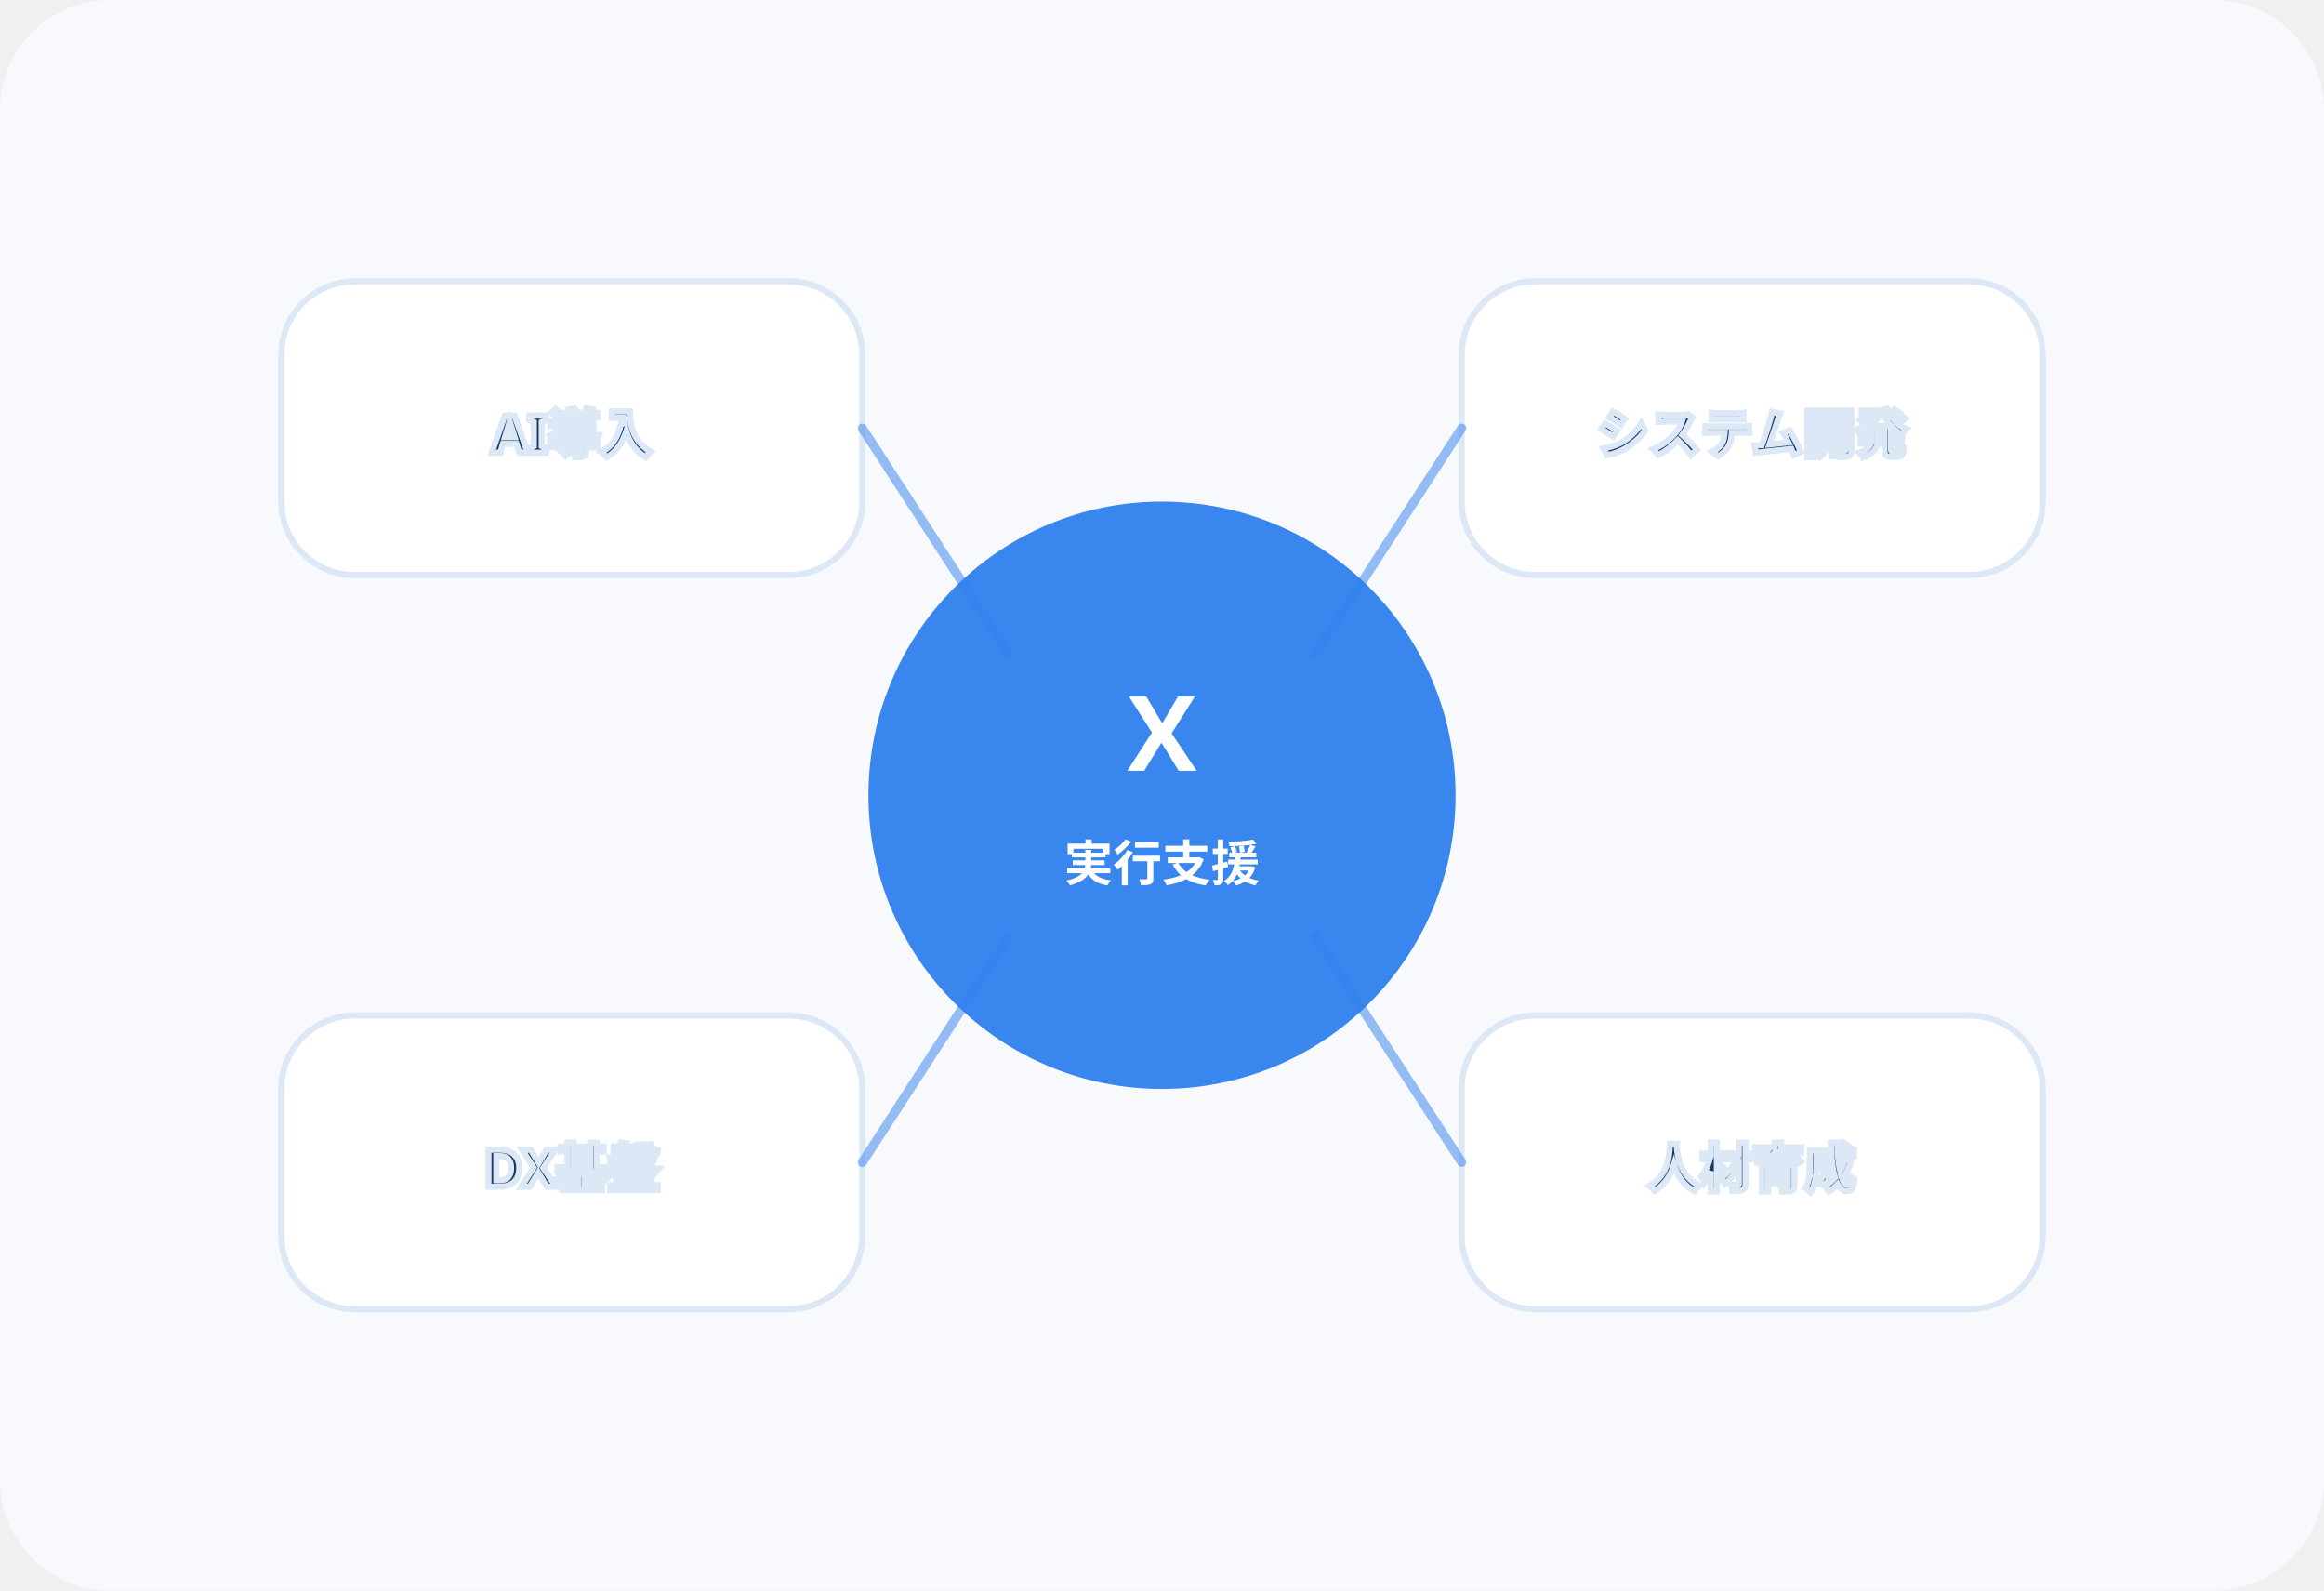
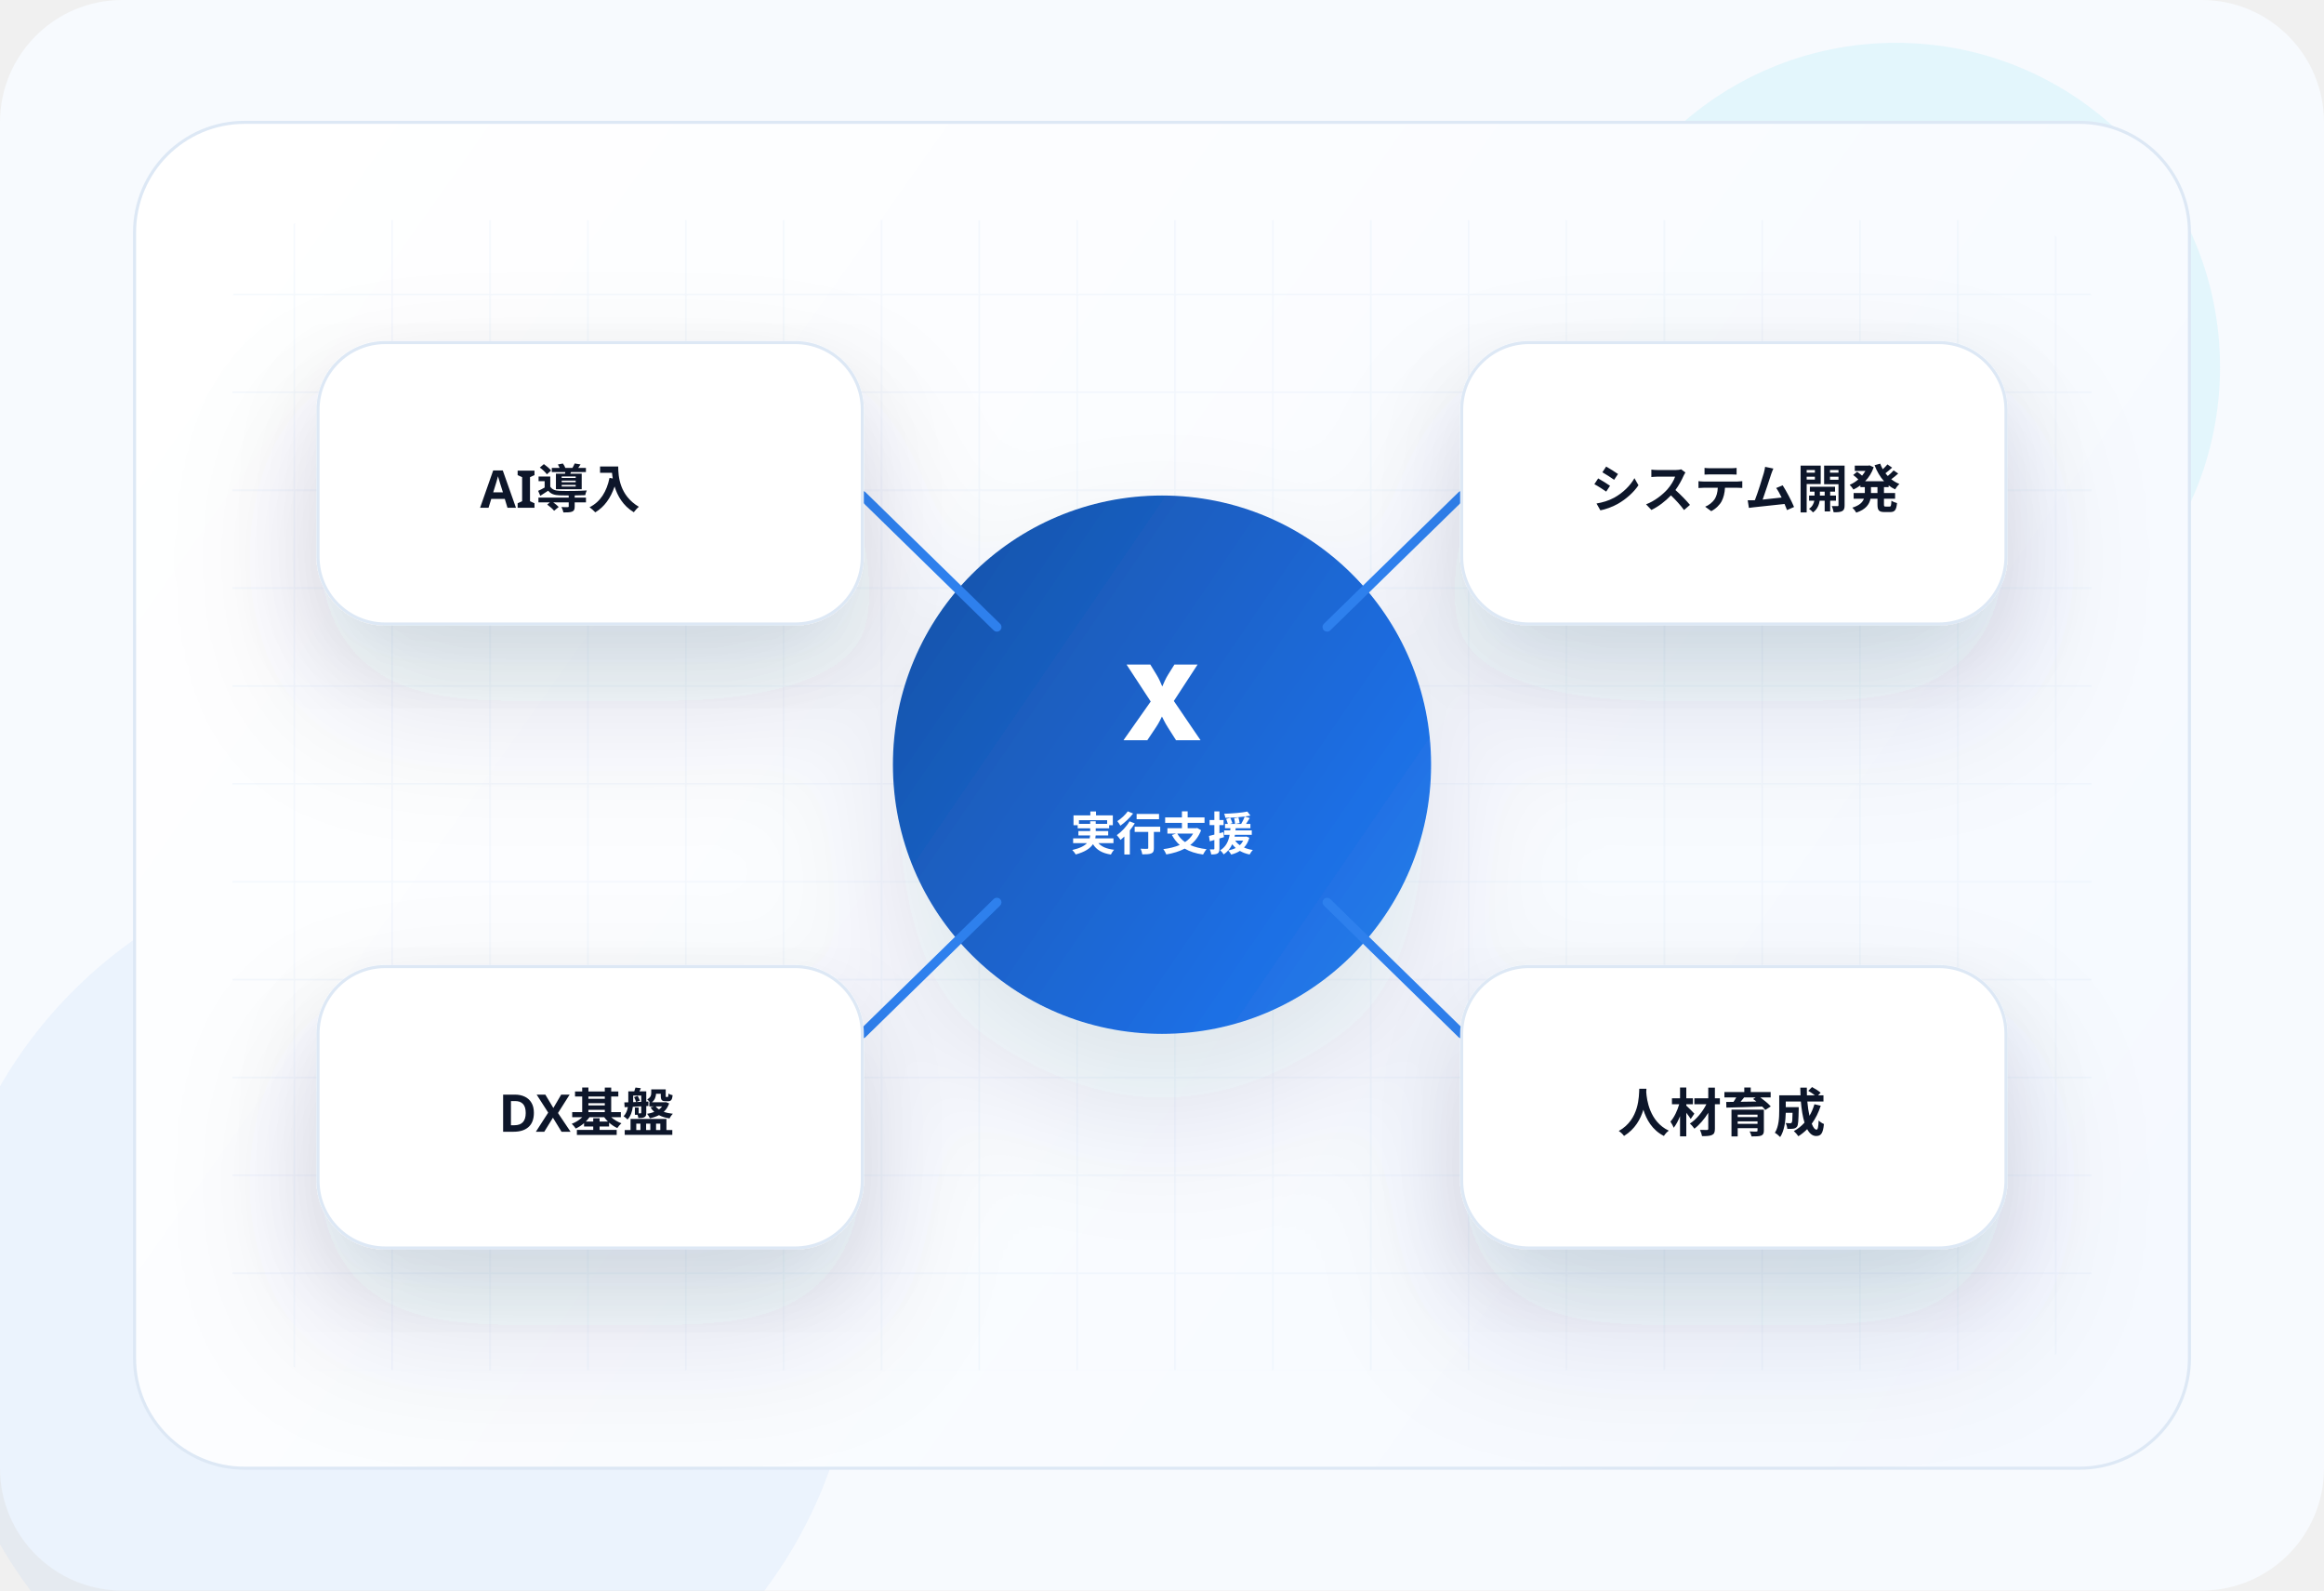
- <svg xmlns="http://www.w3.org/2000/svg" width="760" height="520" viewBox="0 0 760 520" role="img" aria-labelledby="title desc">
+ <svg xmlns="http://www.w3.org/2000/svg" width="760" height="520" viewBox="0 0 760 520" role="img" aria-labelledby="services-title services-desc">
  <defs>
-     <linearGradient id="g" x1="130" y1="100" x2="630" y2="420">
-       <stop stop-color="#2F80ED" />
-       <stop offset="1" stop-color="#3DD5F3" />
+     <linearGradient id="services-blue" x1="96" y1="70" x2="660" y2="456" gradientUnits="userSpaceOnUse">
+       <stop offset="0" stop-color="#0B2D57" />
+       <stop offset=".58" stop-color="#1F6FE5" />
+       <stop offset="1" stop-color="#34D4F4" />
    </linearGradient>
+     <linearGradient id="services-surface" x1="80" y1="48" x2="680" y2="472" gradientUnits="userSpaceOnUse">
+       <stop offset="0" stop-color="#FFFFFF" />
+       <stop offset="1" stop-color="#F5F9FF" />
+     </linearGradient>
+     <filter id="services-shadow" x="-20%" y="-20%" width="140%" height="150%">
+       <feDropShadow dx="0" dy="24" stdDeviation="24" flood-color="#0B2D57" flood-opacity=".12" />
+     </filter>
+     <filter id="services-soft" x="-20%" y="-20%" width="140%" height="150%">
+       <feDropShadow dx="0" dy="12" stdDeviation="14" flood-color="#0B2D57" flood-opacity=".08" />
+     </filter>
+     <pattern id="services-grid" width="32" height="32" patternUnits="userSpaceOnUse">
+       <path d="M32 0H0v32" fill="none" stroke="#D7E5F5" stroke-width="1" opacity=".55" />
+     </pattern>
  </defs>
-   <rect width="760" height="520" rx="36" fill="#F7F9FC" />
-   <circle cx="380" cy="260" r="96" fill="url(#g)" opacity=".95" />
-   <text x="380" y="252" text-anchor="middle" font-family="Manrope,sans-serif" font-size="34" font-weight="900" fill="#fff">X</text>
-   <text x="380" y="288" text-anchor="middle" font-family="'Noto Sans JP',sans-serif" font-size="16" font-weight="800" fill="#fff">実行支援</text>
-   <g fill="#fff" stroke="#DCE8F5" stroke-width="2" font-family="'Noto Sans JP',sans-serif" font-weight="800" font-size="17">
-     <rect x="92" y="92" width="190" height="96" rx="24" />
-     <text x="187" y="148" text-anchor="middle" fill="#133A63">AI導入</text>
-     <rect x="478" y="92" width="190" height="96" rx="24" />
-     <text x="573" y="148" text-anchor="middle" fill="#133A63">システム開発</text>
-     <rect x="92" y="332" width="190" height="96" rx="24" />
-     <text x="187" y="388" text-anchor="middle" fill="#133A63">DX基盤</text>
-     <rect x="478" y="332" width="190" height="96" rx="24" />
-     <text x="573" y="388" text-anchor="middle" fill="#133A63">人材育成</text>
-   </g>
-   <g stroke="#2F80ED" stroke-width="3" stroke-linecap="round" opacity=".5">
-     <path d="M282 140 330 214" />
-     <path d="M478 140 430 214" />
-     <path d="M282 380 330 306" />
-     <path d="M478 380 430 306" />
+   <rect width="760" height="520" rx="40" fill="#F7FAFE" />
+   <circle cx="620" cy="120" r="106" fill="#78E0F2" opacity=".16" />
+   <circle cx="130" cy="430" r="150" fill="#2F80ED" opacity=".06" />
+   <rect x="44" y="40" width="672" height="440" rx="36" fill="url(#services-surface)" stroke="#DDE8F5" />
+   <rect x="76" y="72" width="608" height="376" rx="28" fill="url(#services-grid)" opacity=".45" />
+   <g filter="url(#services-shadow)">
+     <circle cx="380" cy="250" r="88" fill="url(#services-blue)" />
+     <text x="380" y="242" text-anchor="middle" font-family="Manrope, Inter, sans-serif" font-size="34" font-weight="900" fill="#fff">X</text>
+     <text x="380" y="278" text-anchor="middle" font-family="Noto Sans JP, sans-serif" font-size="15" font-weight="800" fill="#fff">実行支援</text>
+     <path d="M282 162L326 205" stroke="#2F80ED" stroke-width="3" stroke-linecap="round" />
+     <path d="M478 162L434 205" stroke="#2F80ED" stroke-width="3" stroke-linecap="round" />
+     <path d="M282 338L326 295" stroke="#2F80ED" stroke-width="3" stroke-linecap="round" />
+     <path d="M478 338L434 295" stroke="#2F80ED" stroke-width="3" stroke-linecap="round" />
+     <rect x="104" y="112" width="178" height="92" rx="22" fill="#FFFFFF" stroke="#DDE8F5" filter="url(#services-soft)" />
+     <text x="157" y="166" font-family="Noto Sans JP, Manrope, sans-serif" font-size="17" font-weight="800" fill="#0F172A">AI導入</text>
+     <rect x="478" y="112" width="178" height="92" rx="22" fill="#FFFFFF" stroke="#DDE8F5" filter="url(#services-soft)" />
+     <text x="520" y="166" font-family="Noto Sans JP, Manrope, sans-serif" font-size="17" font-weight="800" fill="#0F172A">システム開発</text>
+     <rect x="104" y="316" width="178" height="92" rx="22" fill="#FFFFFF" stroke="#DDE8F5" filter="url(#services-soft)" />
+     <text x="163" y="370" font-family="Noto Sans JP, Manrope, sans-serif" font-size="17" font-weight="800" fill="#0F172A">DX基盤</text>
+     <rect x="478" y="316" width="178" height="92" rx="22" fill="#FFFFFF" stroke="#DDE8F5" filter="url(#services-soft)" />
+     <text x="529" y="370" font-family="Noto Sans JP, Manrope, sans-serif" font-size="17" font-weight="800" fill="#0F172A">人材育成</text>
  </g>
</svg>
